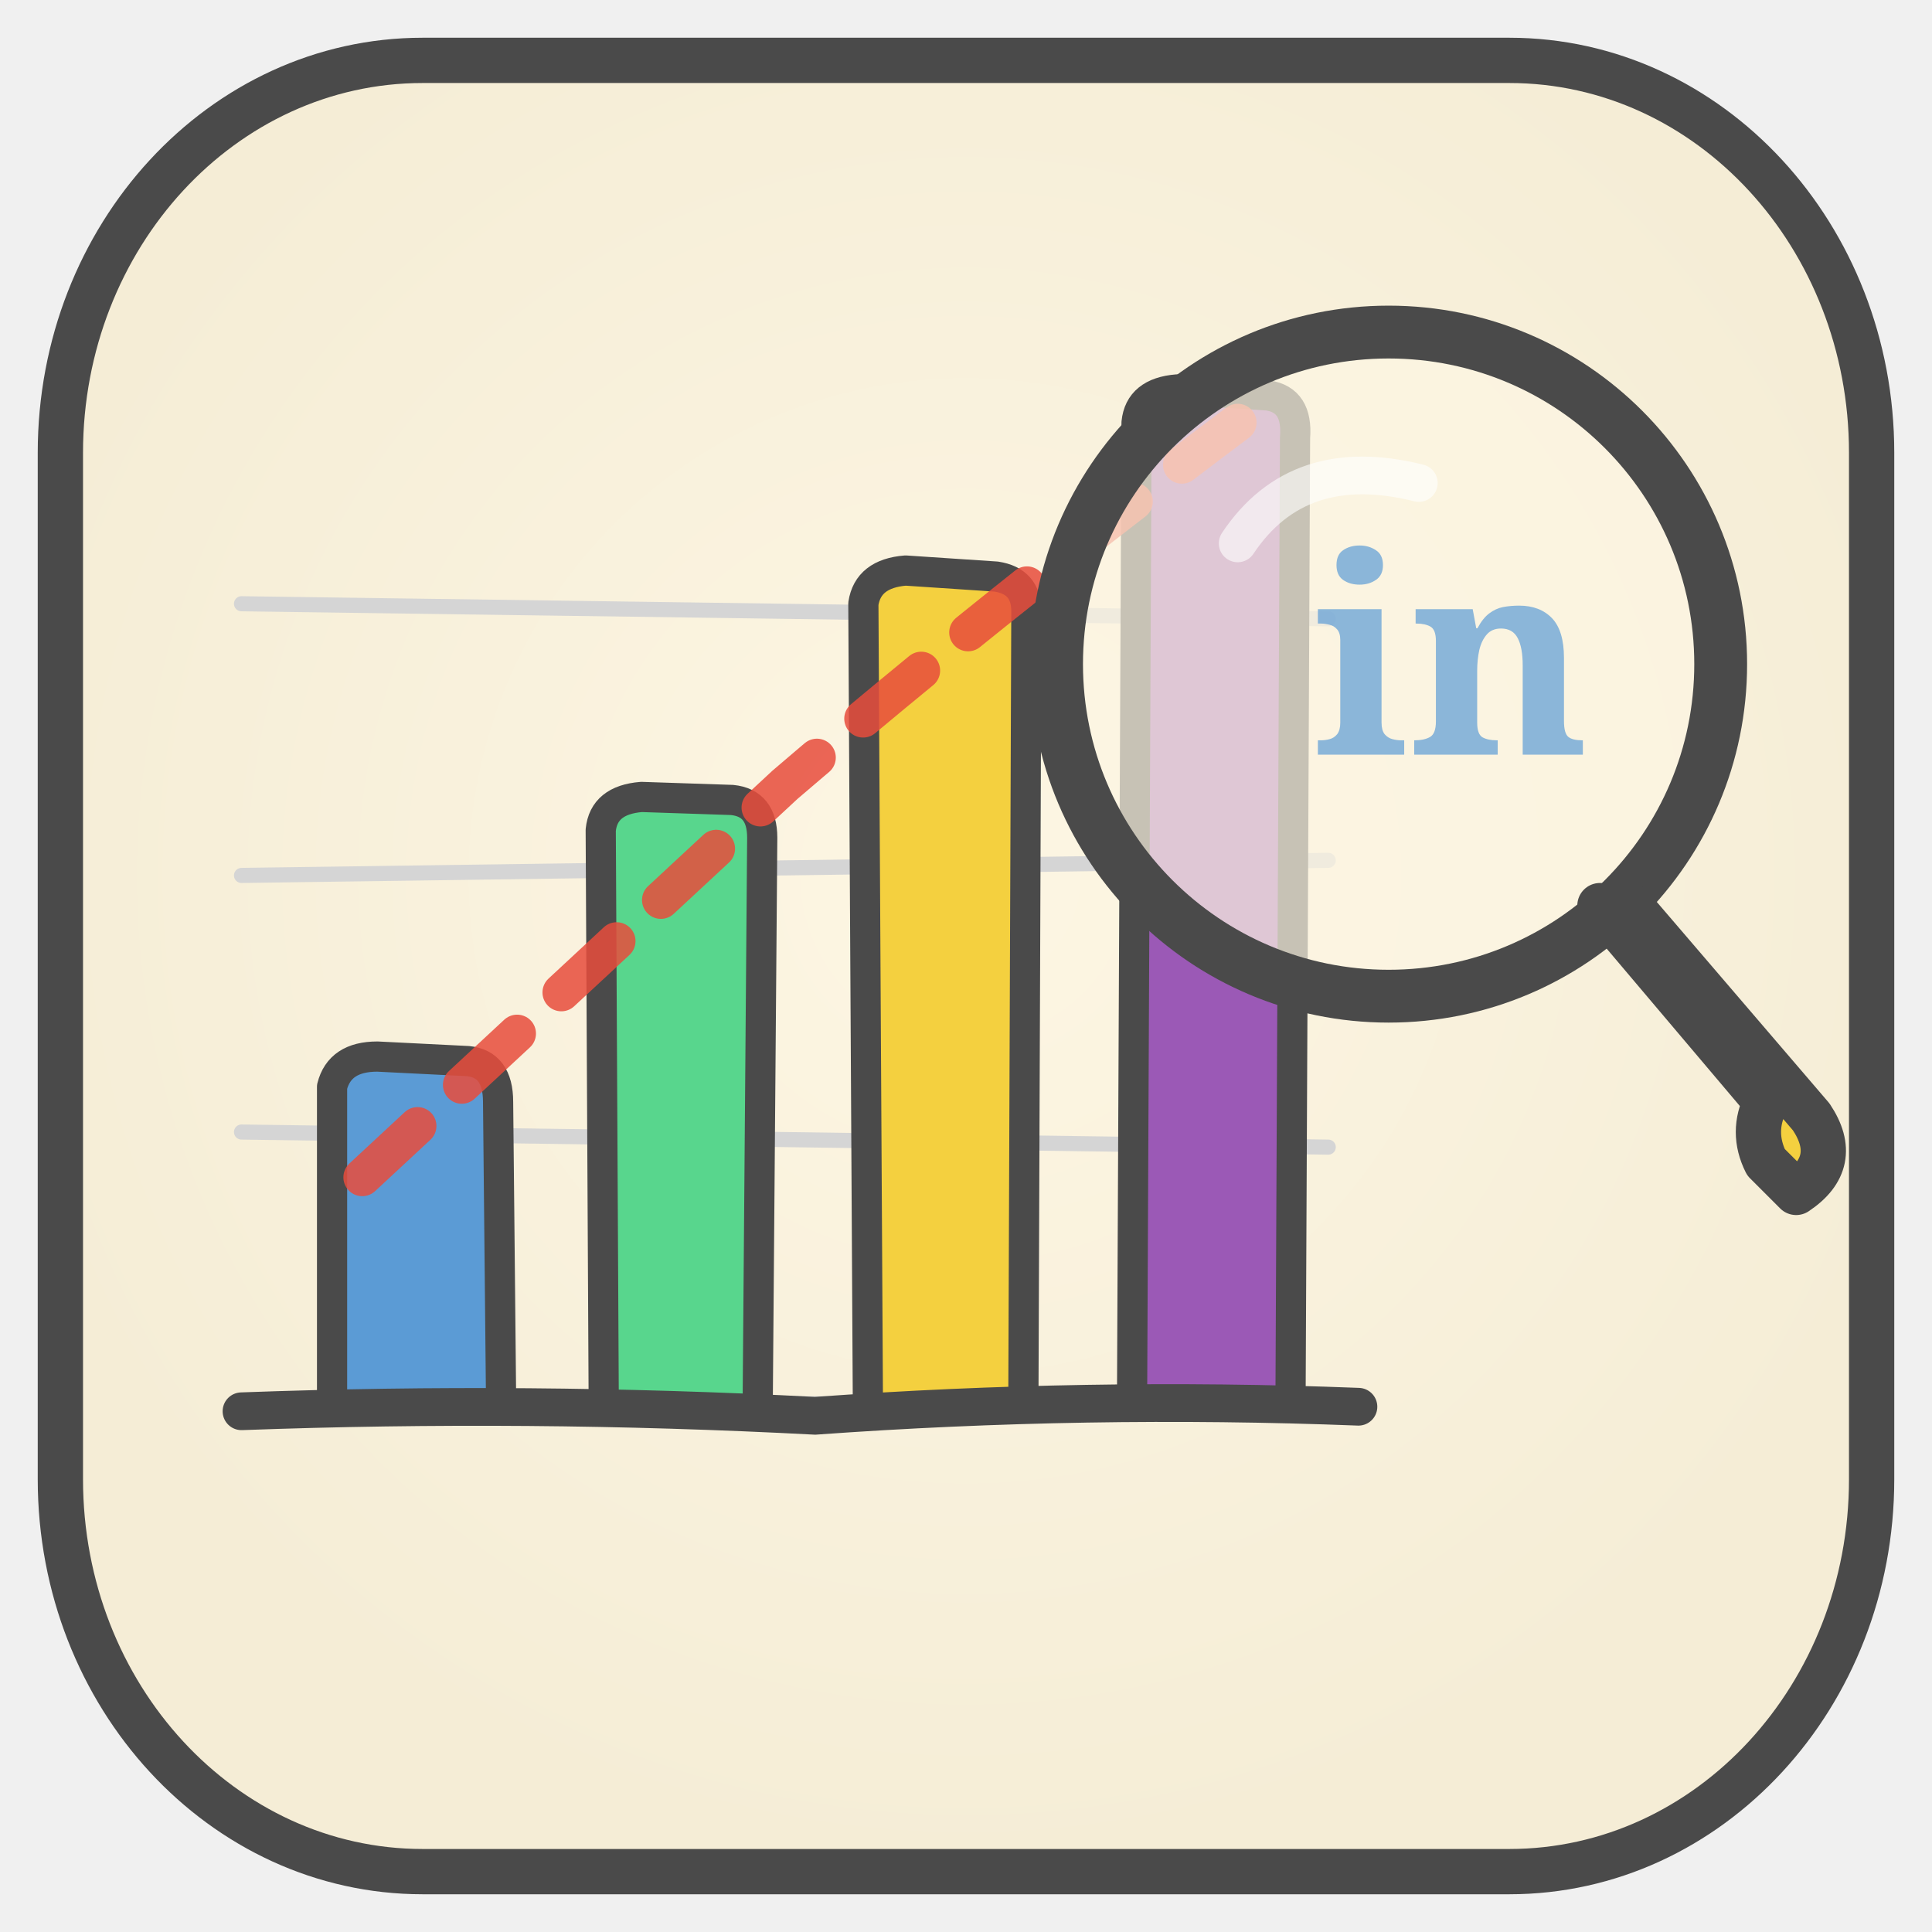
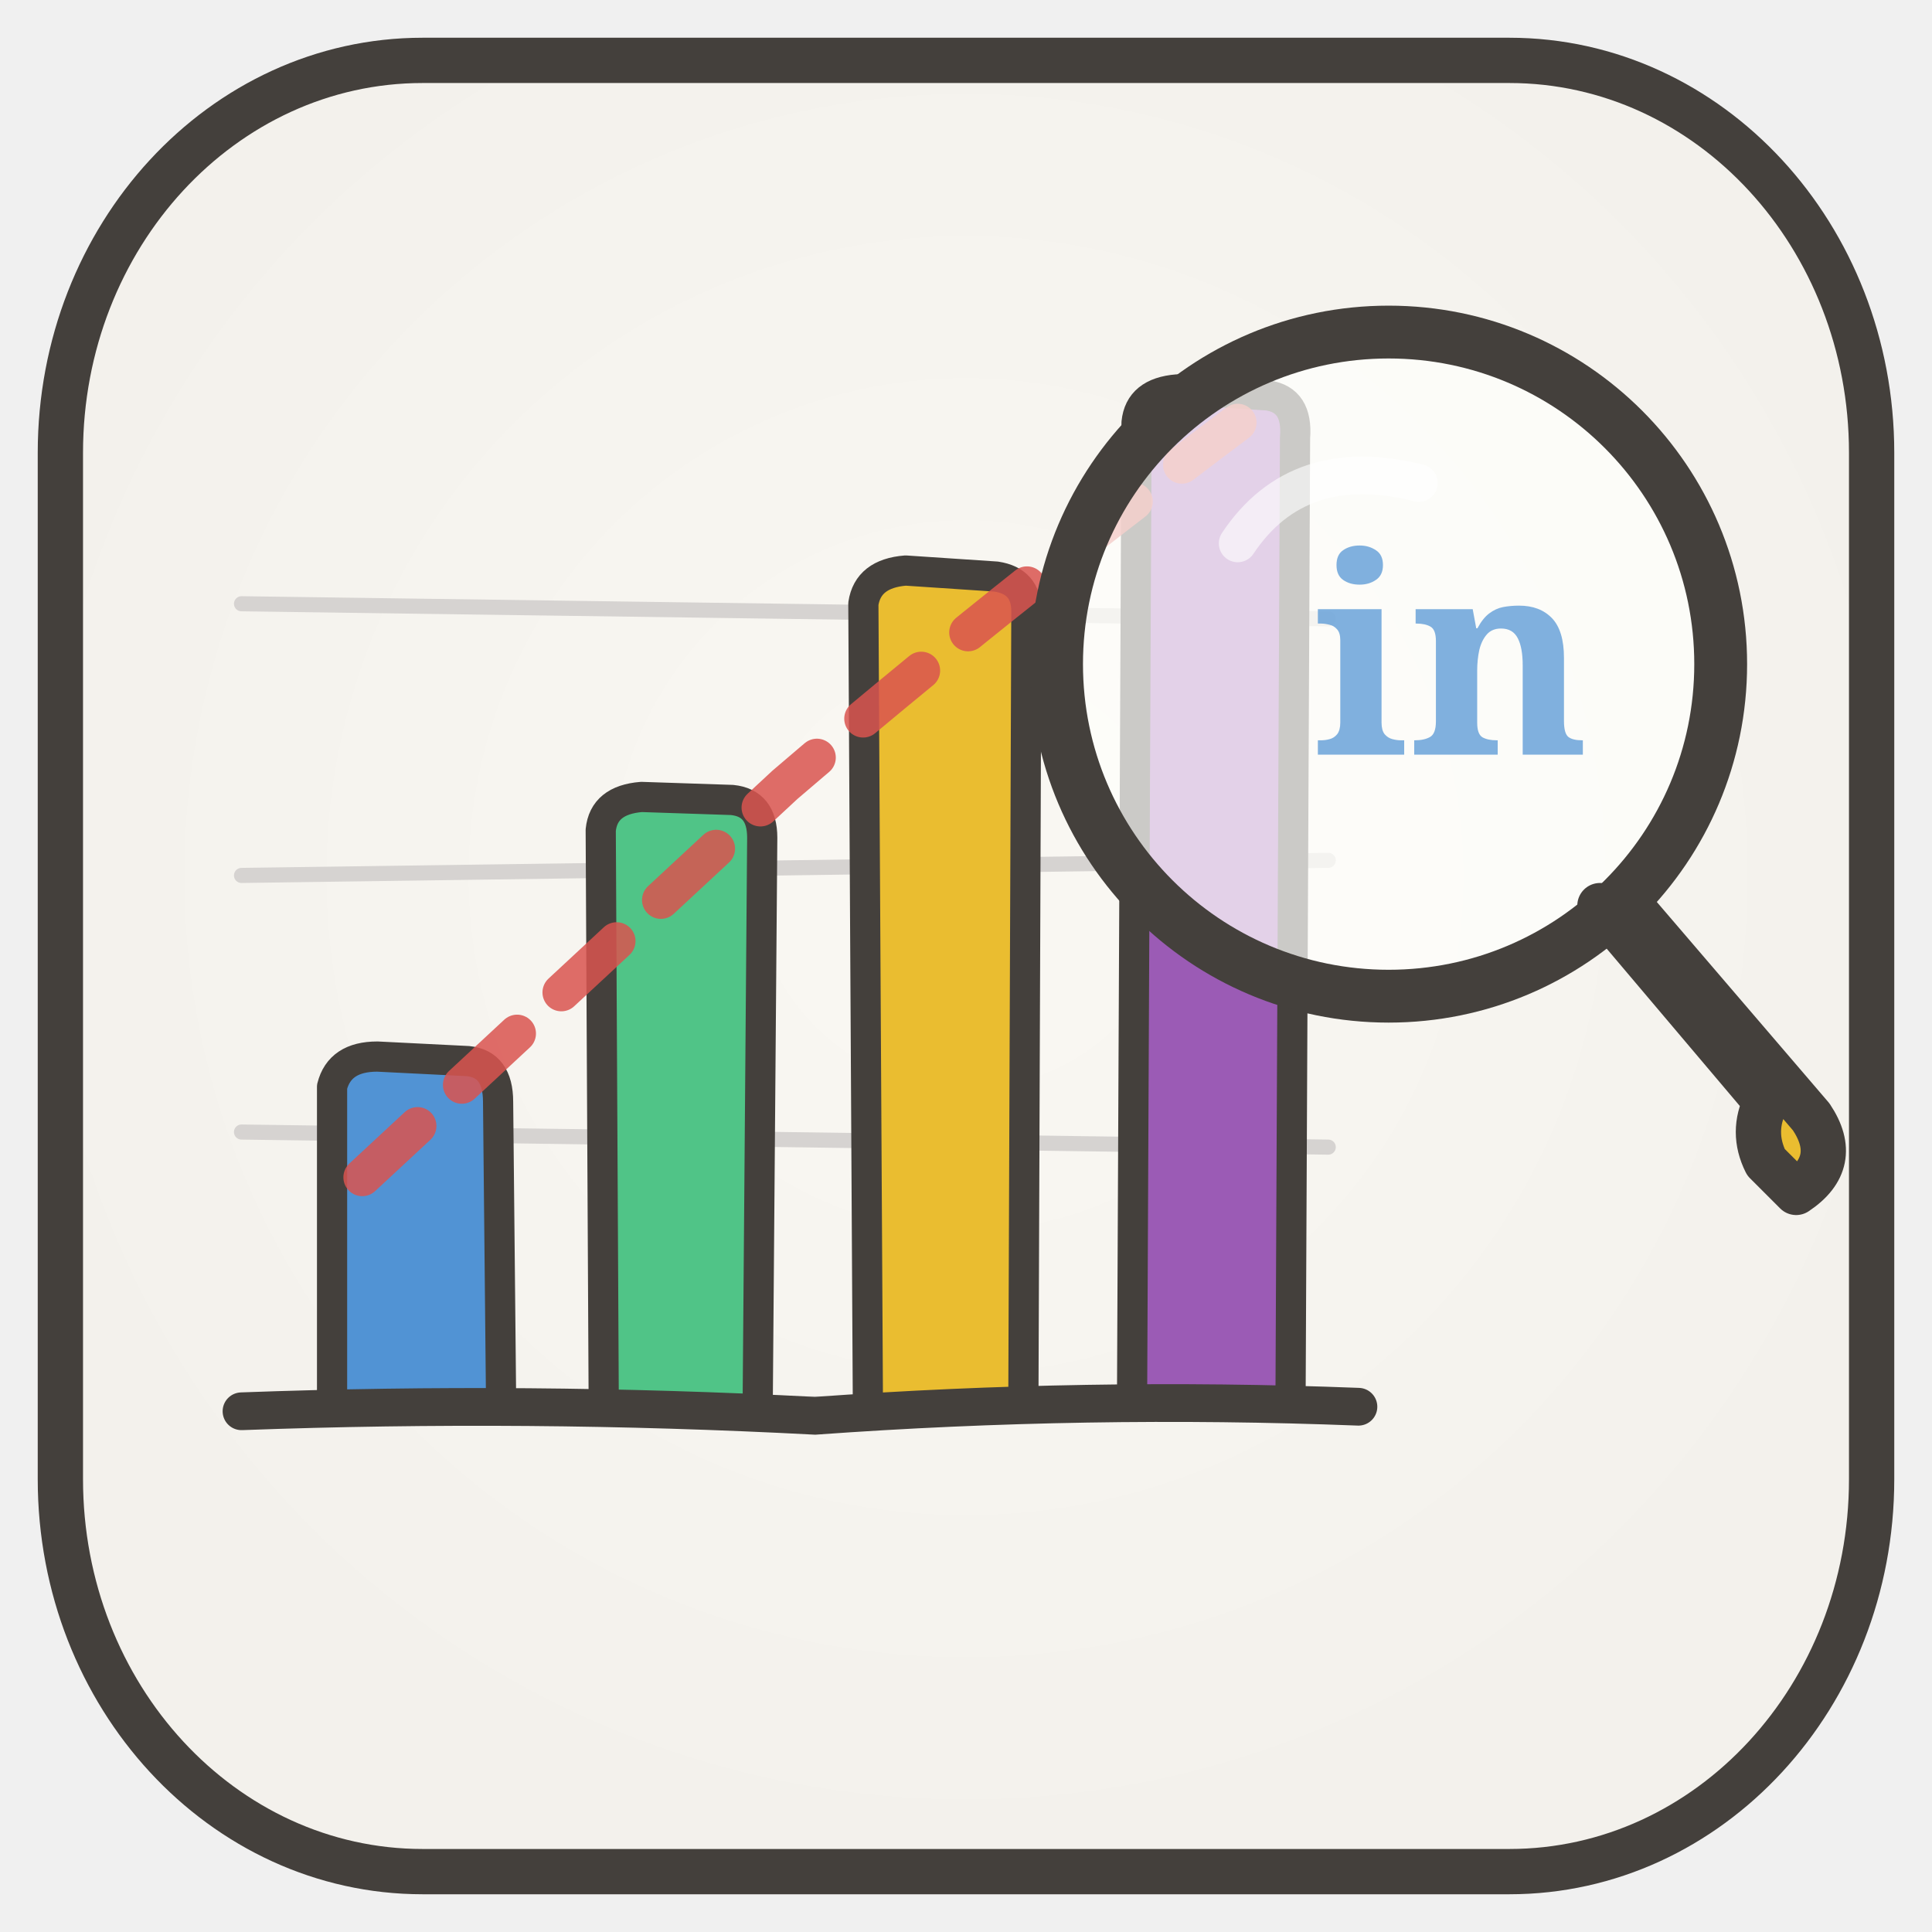
<svg xmlns="http://www.w3.org/2000/svg" viewBox="0 0 128 128">
  <defs>
    <radialGradient id="bg" cx="50%" cy="45%" r="55%">
-       <stop offset="0%" stop-color="#FDF6E3" />
-       <stop offset="100%" stop-color="#F5EDD6" />
+       <stop offset="0%" stop-color="rgba(250, 248, 243, 1)" />
+       <stop offset="100%" stop-color="rgba(243, 241, 236, 1)" />
    </radialGradient>
  </defs>
-   <rect x="4" y="4" width="120" height="120" rx="24" ry="26" fill="url(#bg)" stroke="#4A4A4A" stroke-width="3" />
-   <line x1="16" y1="40" x2="88" y2="41" stroke="#D5D5D5" stroke-width="1" stroke-linecap="round" />
-   <line x1="16" y1="58" x2="88" y2="57" stroke="#D5D5D5" stroke-width="1" stroke-linecap="round" />
-   <line x1="16" y1="75" x2="88" y2="76" stroke="#D5D5D5" stroke-width="1" stroke-linecap="round" />
-   <line x1="16" y1="93" x2="88" y2="93" stroke="#D5D5D5" stroke-width="1" stroke-linecap="round" />
-   <path d="M22 93 L22 72 Q22.5 70 25 70 L31 70.3 Q33 70.5 33 73 L33.2 93" fill="#5B9BD5" stroke="#4A4A4A" stroke-width="2" stroke-linejoin="round" />
-   <path d="M40 93.2 L39.8 55 Q40 53 42.5 52.8 L48.5 53 Q50.5 53.2 50.5 55.5 L50.2 93" fill="#58D68D" stroke="#4A4A4A" stroke-width="2" stroke-linejoin="round" />
-   <path d="M57.5 93 L57.2 40 Q57.5 38 60 37.8 L66 38.2 Q68 38.5 68 40.5 L67.8 93.2" fill="#F4D03F" stroke="#4A4A4A" stroke-width="2" stroke-linejoin="round" />
-   <path d="M75 93.2 L75.3 28 Q75.5 26 78 25.8 L84 26.2 Q86 26.5 85.8 29 L85.5 93" fill="#9B59B6" stroke="#4A4A4A" stroke-width="2" stroke-linejoin="round" />
-   <path d="M16 93.5 Q35 92.8 54 93.8 Q72 92.5 90 93.2" fill="none" stroke="#4A4A4A" stroke-width="2.5" stroke-linecap="round" />
-   <path d="M24 78 Q38 65 52 52 Q66 40 82 28" fill="none" stroke="#E74C3C" stroke-width="2.5" stroke-linecap="round" stroke-dasharray="5 4" opacity="0.85" />
-   <circle cx="92" cy="44" r="22" fill="rgba(253,246,227,0.7)" stroke="#4A4A4A" stroke-width="3.5" />
-   <path d="M82 36 Q86 30 94 32" fill="none" stroke="#fff" stroke-width="2.5" stroke-linecap="round" opacity="0.6" />
-   <path d="M108 60 L120 74 Q122 77 119 79 L117 77 Q116 75 117 73 L106 60" fill="#F4D03F" stroke="#4A4A4A" stroke-width="3" stroke-linejoin="round" stroke-linecap="round" />
-   <text x="87" y="50" font-family="serif" font-weight="bold" font-size="18" fill="#5B9BD5" opacity="0.7">in</text>
+   <rect x="4" y="4" width="120" height="120" rx="24" ry="26" fill="url(#bg)" stroke="rgba(68, 64, 60, 1)" stroke-width="3" />
+   <line x1="16" y1="40" x2="88" y2="41" stroke="rgba(214, 211, 209, 1)" stroke-width="1" stroke-linecap="round" />
+   <line x1="16" y1="58" x2="88" y2="57" stroke="rgba(214, 211, 209, 1)" stroke-width="1" stroke-linecap="round" />
+   <line x1="16" y1="75" x2="88" y2="76" stroke="rgba(214, 211, 209, 1)" stroke-width="1" stroke-linecap="round" />
+   <line x1="16" y1="93" x2="88" y2="93" stroke="rgba(214, 211, 209, 1)" stroke-width="1" stroke-linecap="round" />
+   <path d="M22 93 L22 72 Q22.5 70 25 70 L31 70.3 Q33 70.5 33 73 L33.2 93" fill="rgba(81, 147, 212, 1)" stroke="rgba(68, 64, 60, 1)" stroke-width="2" stroke-linejoin="round" />
+   <path d="M40 93.2 L39.8 55 Q40 53 42.5 52.8 L48.5 53 Q50.5 53.2 50.5 55.5 L50.2 93" fill="rgba(80, 196, 135, 1)" stroke="rgba(68, 64, 60, 1)" stroke-width="2" stroke-linejoin="round" />
+   <path d="M57.5 93 L57.2 40 Q57.5 38 60 37.8 L66 38.2 Q68 38.5 68 40.5 L67.8 93.2" fill="rgba(234, 189, 48, 1)" stroke="rgba(68, 64, 60, 1)" stroke-width="2" stroke-linejoin="round" />
+   <path d="M75 93.2 L75.3 28 Q75.5 26 78 25.8 L84 26.2 Q86 26.5 85.8 29 L85.5 93" fill="rgba(155, 91, 181, 1)" stroke="rgba(68, 64, 60, 1)" stroke-width="2" stroke-linejoin="round" />
+   <path d="M16 93.5 Q35 92.8 54 93.8 Q72 92.5 90 93.2" fill="none" stroke="rgba(68, 64, 60, 1)" stroke-width="2.5" stroke-linecap="round" />
+   <path d="M24 78 Q38 65 52 52 Q66 40 82 28" fill="none" stroke="rgba(217, 83, 79, 1)" stroke-width="2.5" stroke-linecap="round" stroke-dasharray="5 4" opacity="0.85" />
+   <circle cx="92" cy="44" r="22" fill="rgba(255, 255, 252, 0.72)" stroke="rgba(68, 64, 60, 1)" stroke-width="3.5" />
+   <path d="M82 36 Q86 30 94 32" fill="none" stroke="rgba(255, 255, 255, 1)" stroke-width="2.5" stroke-linecap="round" opacity="0.6" />
+   <path d="M108 60 L120 74 Q122 77 119 79 L117 77 Q116 75 117 73 L106 60" fill="rgba(234, 189, 48, 1)" stroke="rgba(68, 64, 60, 1)" stroke-width="3" stroke-linejoin="round" stroke-linecap="round" />
+   <text x="87" y="50" font-family="serif" font-weight="bold" font-size="18" fill="rgba(81, 147, 212, 0.72)">in</text>
</svg>
